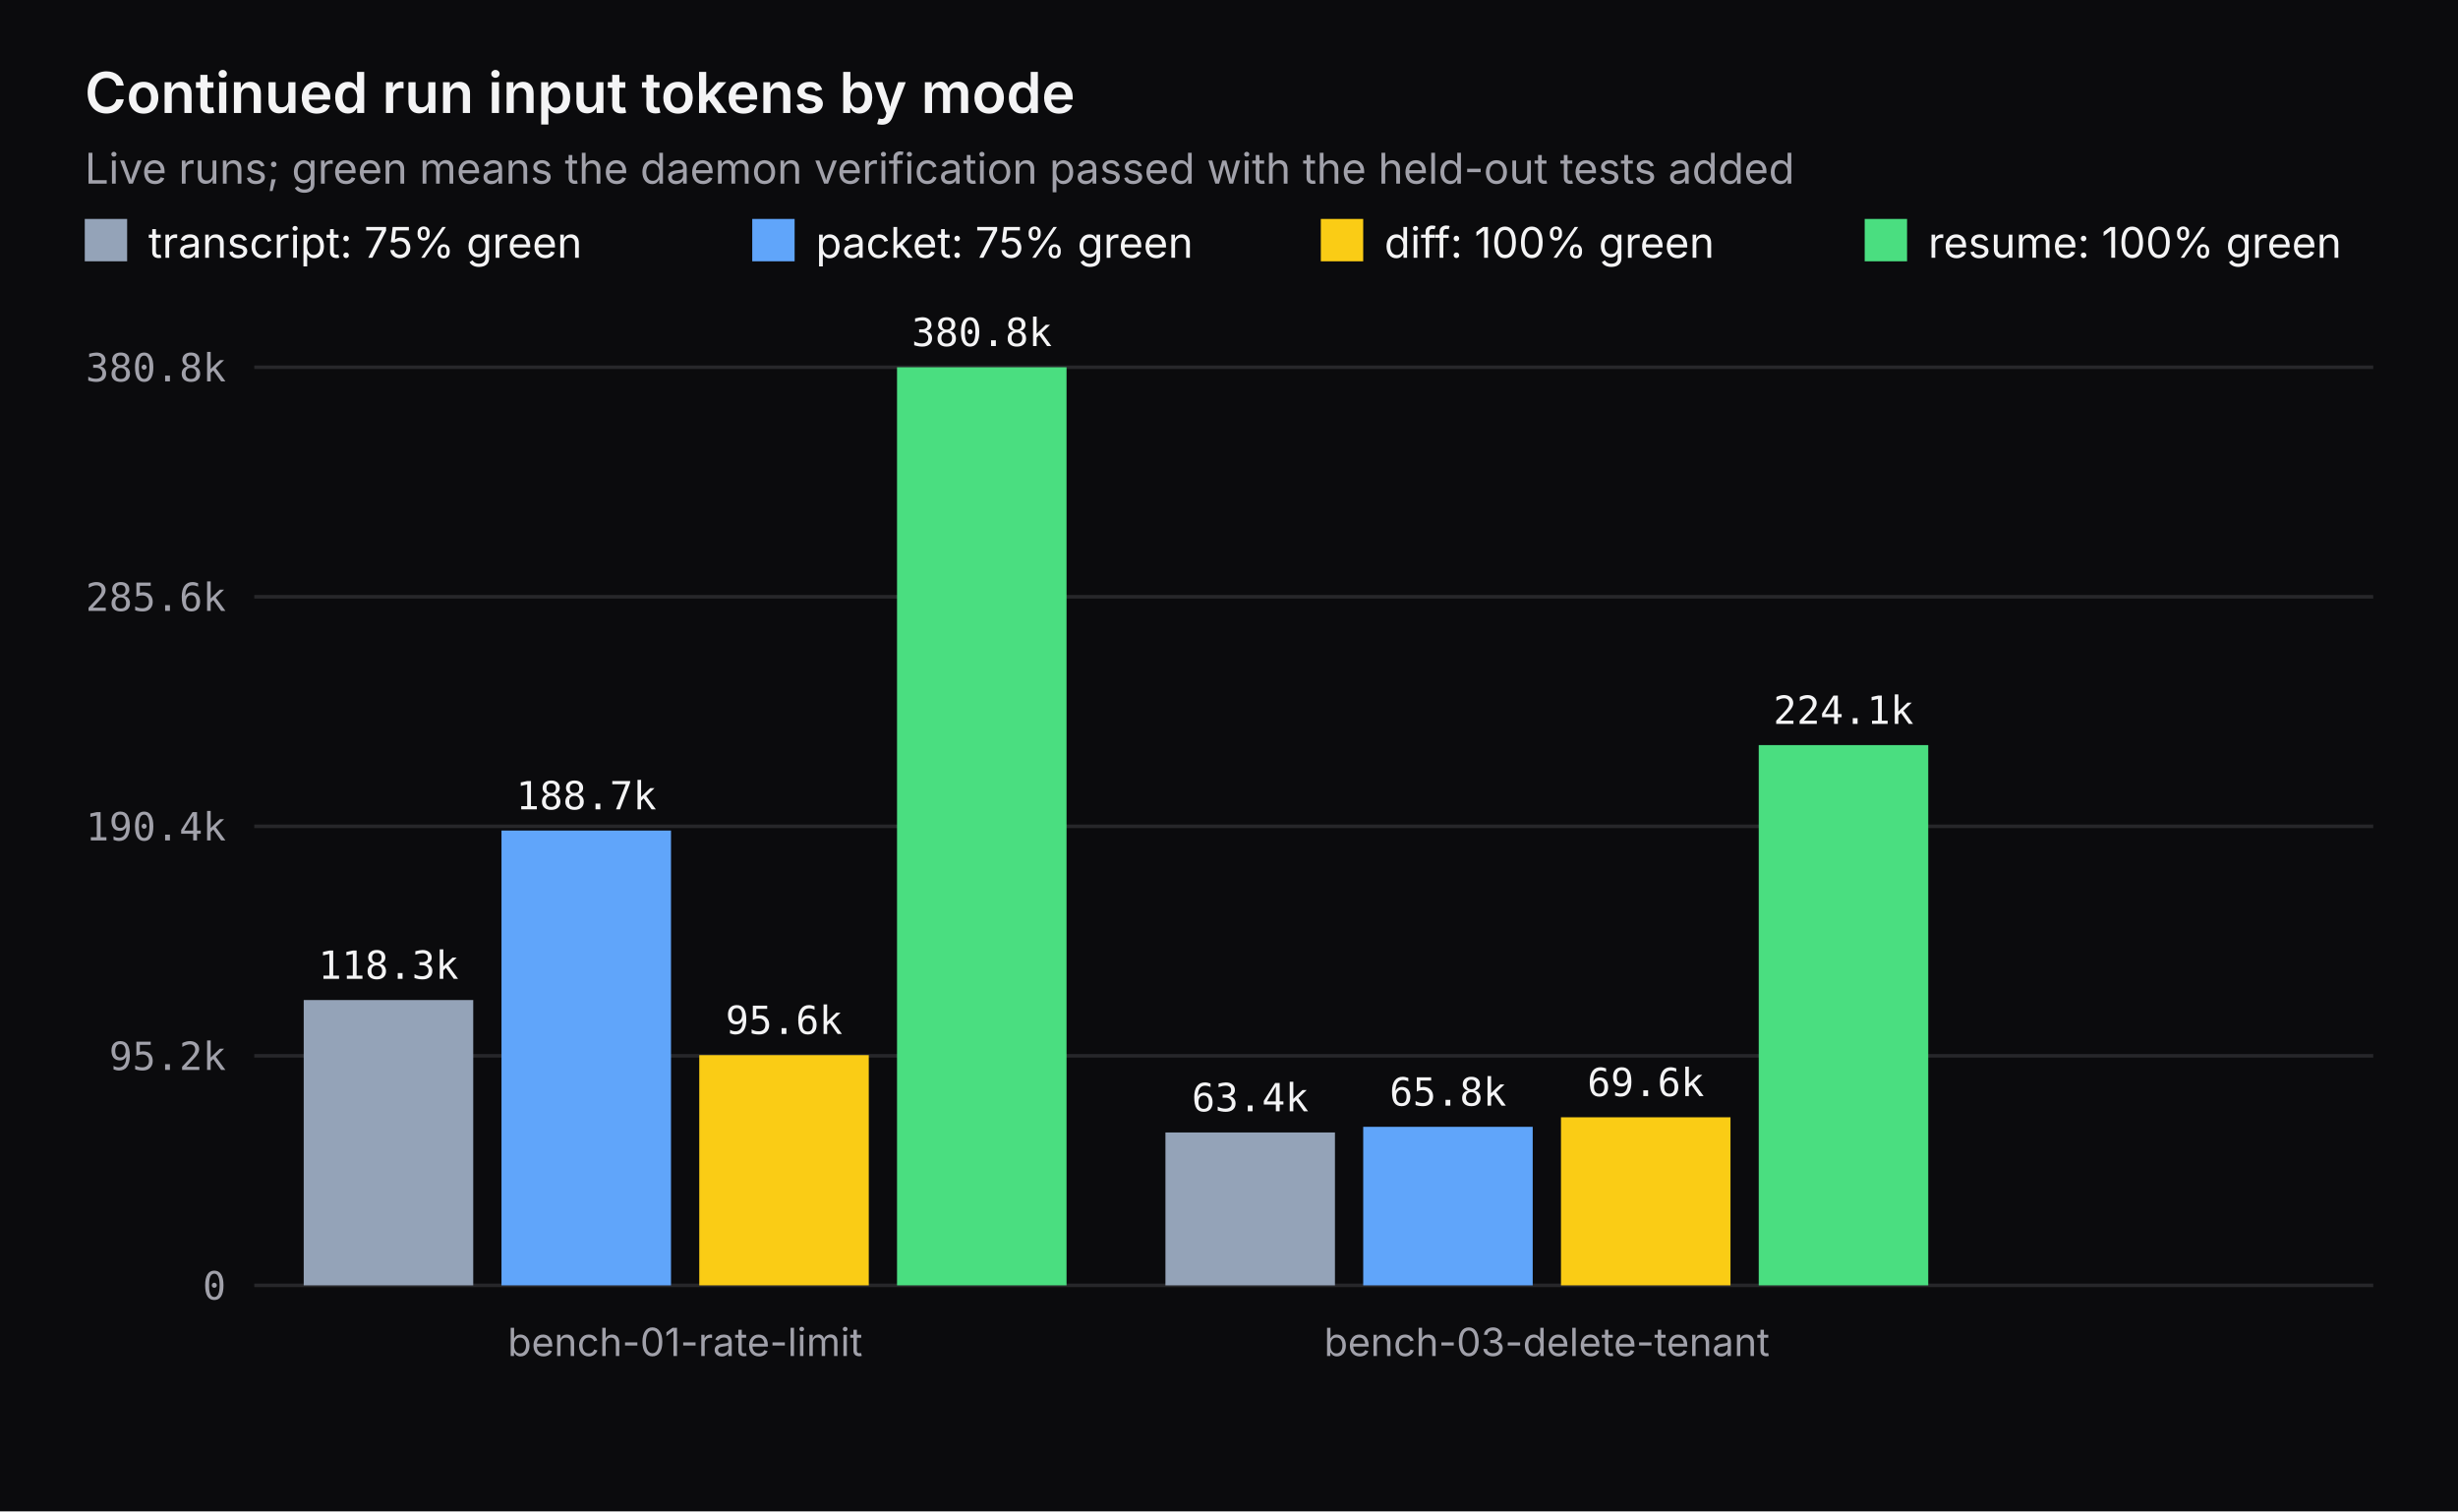
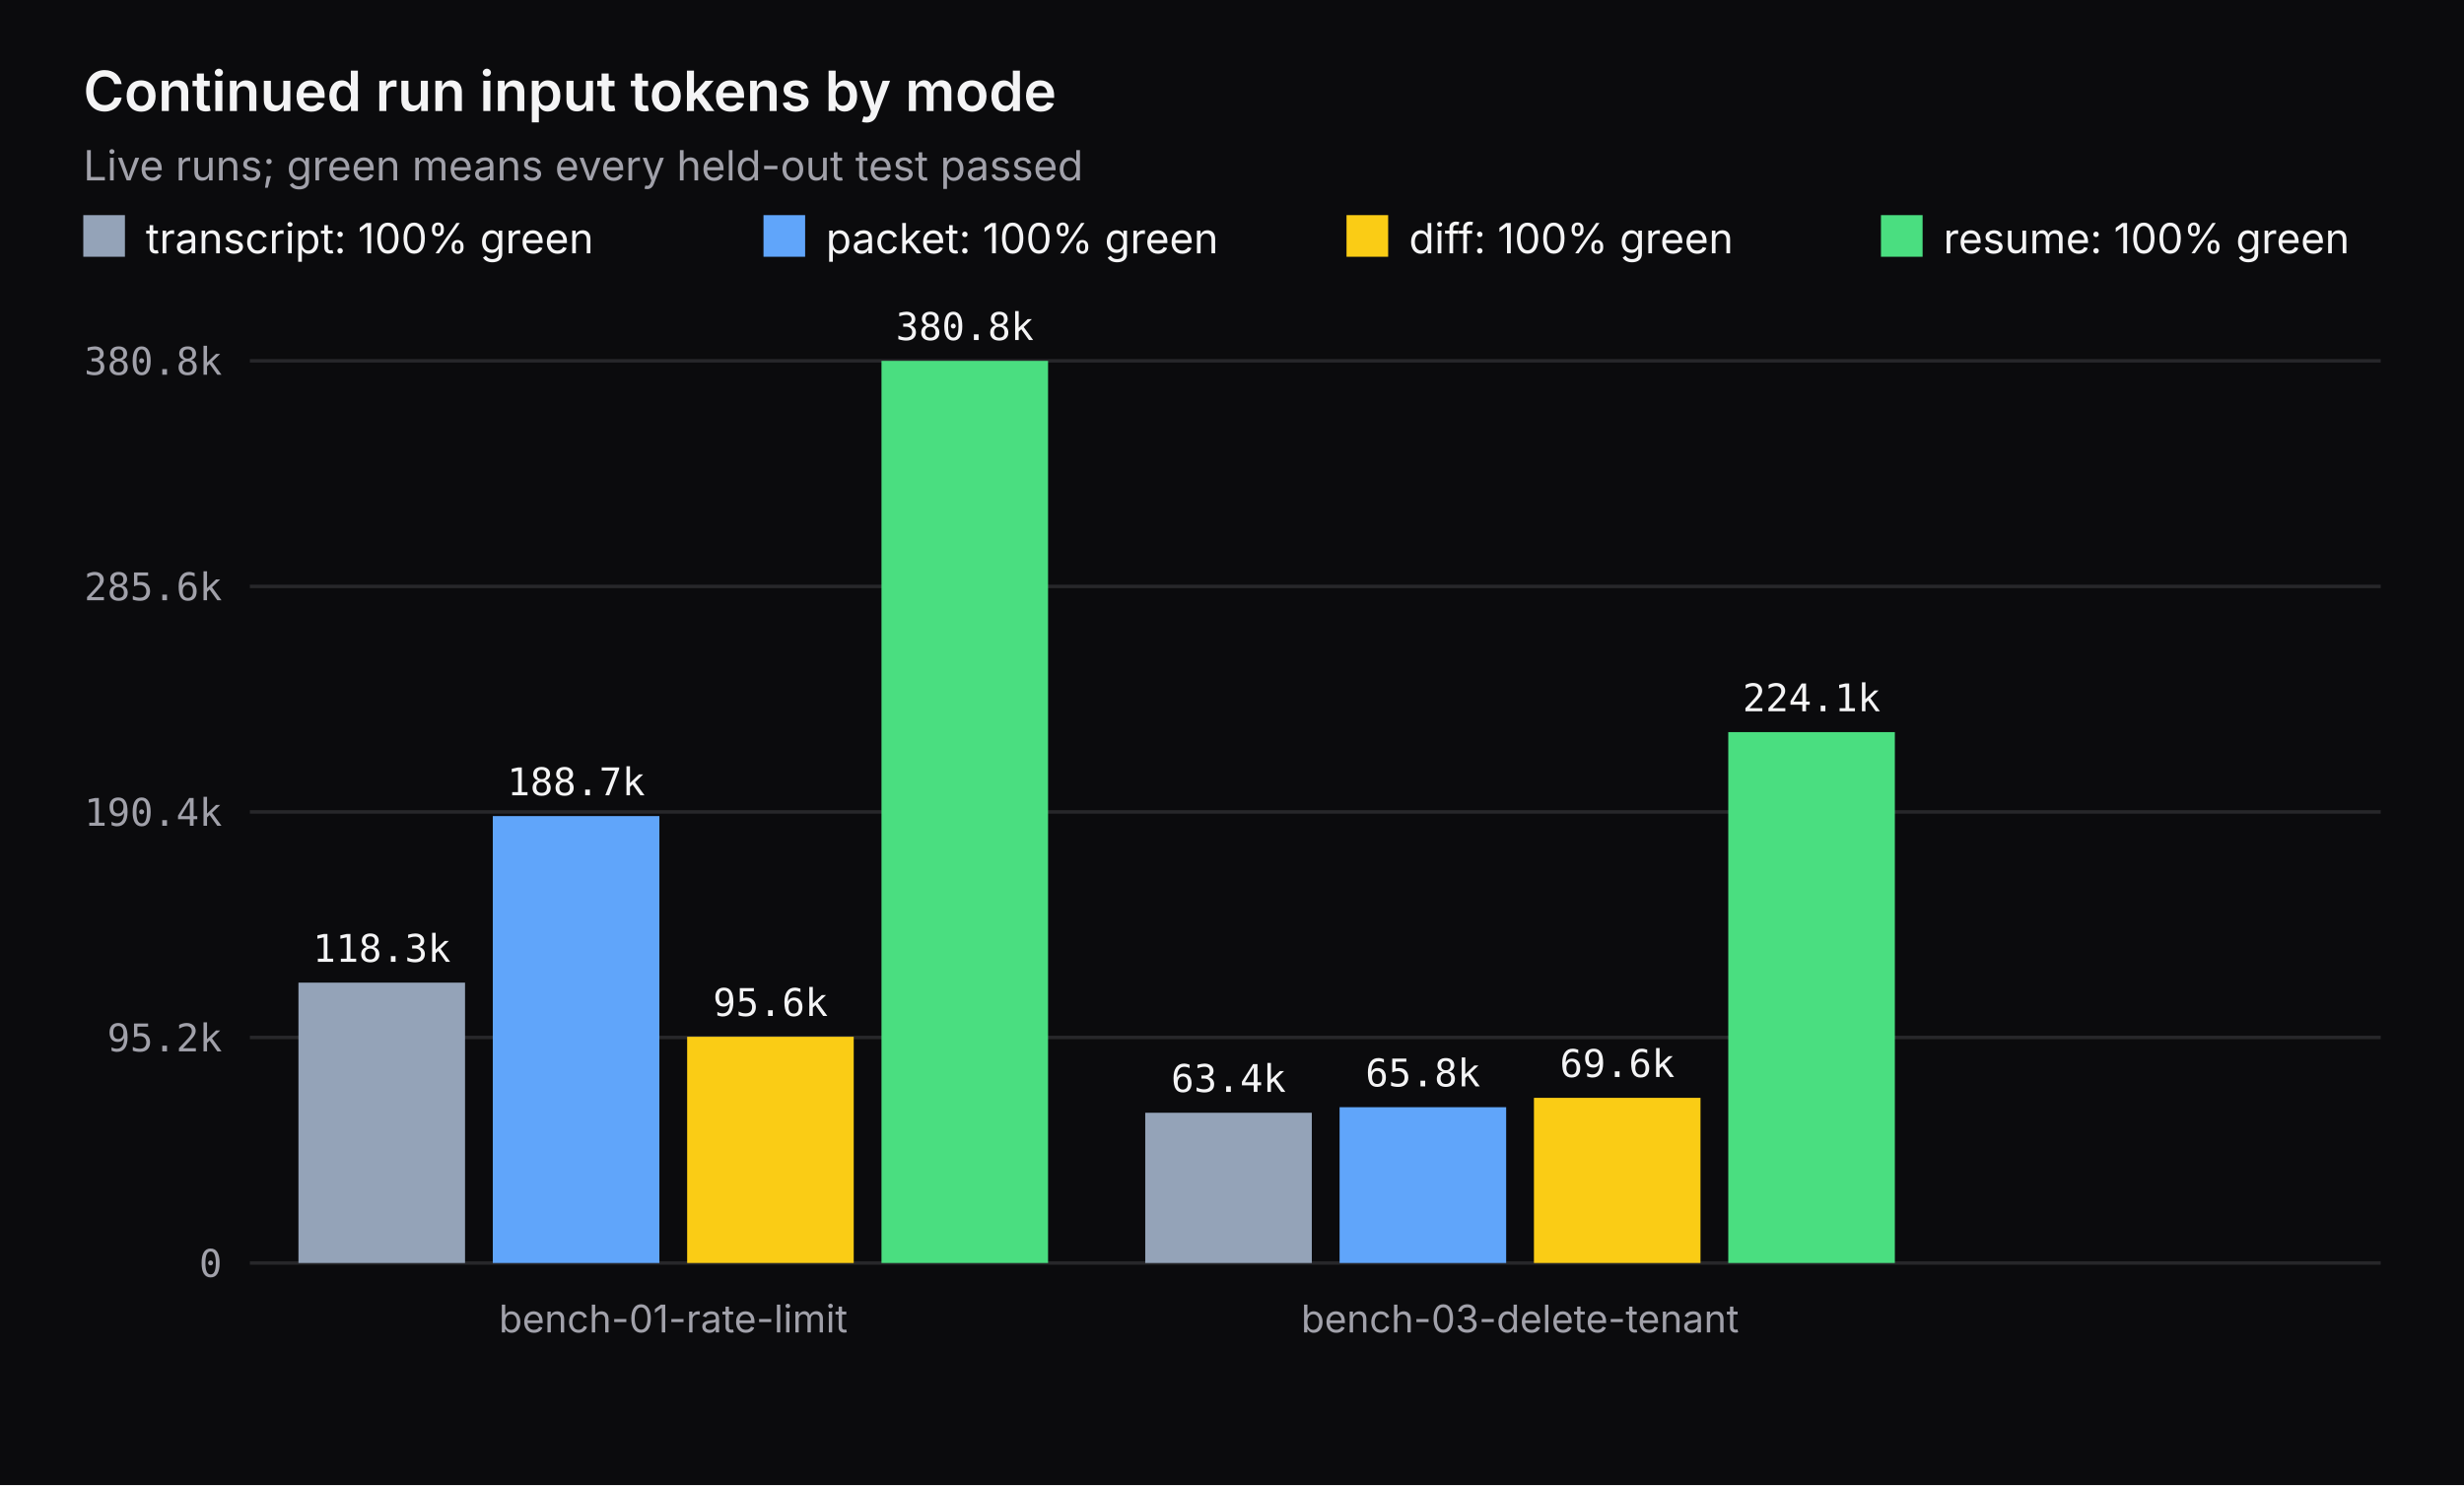
- <svg xmlns="http://www.w3.org/2000/svg" width="696" height="428" viewBox="0 0 696 428" role="img" aria-label="Continued run input tokens by task and mode">
-   <rect width="696" height="428" fill="#0b0b0d" />
+ <svg xmlns="http://www.w3.org/2000/svg" width="710" height="428" viewBox="0 0 710 428" role="img" aria-label="Continued run input tokens by task and mode">
+   <rect width="710" height="428" fill="#0b0b0d" />
  <text x="24" y="32" font-family="Geist, Inter, system-ui, sans-serif" font-size="16" font-weight="600" fill="#f4f4f5">Continued run input tokens by mode</text>
-   <text x="24" y="52" font-family="Geist, Inter, system-ui, sans-serif" font-size="12" fill="#a1a1aa">Live runs; green means the daemon verification passed with the held-out tests added</text>
+   <text x="24" y="52" font-family="Geist, Inter, system-ui, sans-serif" font-size="12" fill="#a1a1aa">Live runs; green means every held-out test passed</text>
  <rect x="24" y="62" width="12" height="12" fill="#94a3b8" />
-   <text x="42" y="73" font-family="Geist, Inter, system-ui, sans-serif" font-size="12" fill="#f4f4f5">transcript: 75% green</text>
-   <rect x="213" y="62" width="12" height="12" fill="#60a5fa" />
-   <text x="231" y="73" font-family="Geist, Inter, system-ui, sans-serif" font-size="12" fill="#f4f4f5">packet: 75% green</text>
-   <rect x="374" y="62" width="12" height="12" fill="#facc15" />
-   <text x="392" y="73" font-family="Geist, Inter, system-ui, sans-serif" font-size="12" fill="#f4f4f5">diff: 100% green</text>
-   <rect x="528" y="62" width="12" height="12" fill="#4ade80" />
-   <text x="546" y="73" font-family="Geist, Inter, system-ui, sans-serif" font-size="12" fill="#f4f4f5">resume: 100% green</text>
-   <line x1="72" y1="364" x2="672" y2="364" stroke="#27272a" stroke-width="1" />
+   <text x="42" y="73" font-family="Geist, Inter, system-ui, sans-serif" font-size="12" fill="#f4f4f5">transcript: 100% green</text>
+   <rect x="220" y="62" width="12" height="12" fill="#60a5fa" />
+   <text x="238" y="73" font-family="Geist, Inter, system-ui, sans-serif" font-size="12" fill="#f4f4f5">packet: 100% green</text>
+   <rect x="388" y="62" width="12" height="12" fill="#facc15" />
+   <text x="406" y="73" font-family="Geist, Inter, system-ui, sans-serif" font-size="12" fill="#f4f4f5">diff: 100% green</text>
+   <rect x="542" y="62" width="12" height="12" fill="#4ade80" />
+   <text x="560" y="73" font-family="Geist, Inter, system-ui, sans-serif" font-size="12" fill="#f4f4f5">resume: 100% green</text>
+   <line x1="72" y1="364" x2="686" y2="364" stroke="#27272a" stroke-width="1" />
  <text x="64" y="368" text-anchor="end" font-family="Geist Mono, ui-monospace, Menlo, monospace" font-size="11" fill="#a1a1aa">0</text>
-   <line x1="72" y1="299" x2="672" y2="299" stroke="#27272a" stroke-width="1" />
+   <line x1="72" y1="299" x2="686" y2="299" stroke="#27272a" stroke-width="1" />
  <text x="64" y="303" text-anchor="end" font-family="Geist Mono, ui-monospace, Menlo, monospace" font-size="11" fill="#a1a1aa">95.2k</text>
-   <line x1="72" y1="234" x2="672" y2="234" stroke="#27272a" stroke-width="1" />
+   <line x1="72" y1="234" x2="686" y2="234" stroke="#27272a" stroke-width="1" />
  <text x="64" y="238" text-anchor="end" font-family="Geist Mono, ui-monospace, Menlo, monospace" font-size="11" fill="#a1a1aa">190.4k</text>
-   <line x1="72" y1="169" x2="672" y2="169" stroke="#27272a" stroke-width="1" />
+   <line x1="72" y1="169" x2="686" y2="169" stroke="#27272a" stroke-width="1" />
  <text x="64" y="173" text-anchor="end" font-family="Geist Mono, ui-monospace, Menlo, monospace" font-size="11" fill="#a1a1aa">285.6k</text>
-   <line x1="72" y1="104" x2="672" y2="104" stroke="#27272a" stroke-width="1" />
+   <line x1="72" y1="104" x2="686" y2="104" stroke="#27272a" stroke-width="1" />
  <text x="64" y="108" text-anchor="end" font-family="Geist Mono, ui-monospace, Menlo, monospace" font-size="11" fill="#a1a1aa">380.8k</text>
  <g class="group" data-task="bench-01-rate-limit">
    <rect x="86" y="283.2" width="48" height="80.8" fill="#94a3b8" />
    <text x="110" y="277.2" text-anchor="middle" font-family="Geist Mono, ui-monospace, Menlo, monospace" font-size="11" fill="#f4f4f5">118.3k</text>
    <rect x="142" y="235.2" width="48" height="128.8" fill="#60a5fa" />
    <text x="166" y="229.2" text-anchor="middle" font-family="Geist Mono, ui-monospace, Menlo, monospace" font-size="11" fill="#f4f4f5">188.7k</text>
    <rect x="198" y="298.8" width="48" height="65.2" fill="#facc15" />
    <text x="222" y="292.8" text-anchor="middle" font-family="Geist Mono, ui-monospace, Menlo, monospace" font-size="11" fill="#f4f4f5">95.6k</text>
    <rect x="254" y="104" width="48" height="260" fill="#4ade80" />
    <text x="278" y="98" text-anchor="middle" font-family="Geist Mono, ui-monospace, Menlo, monospace" font-size="11" fill="#f4f4f5">380.8k</text>
    <text x="194" y="384" text-anchor="middle" font-family="Geist, Inter, system-ui, sans-serif" font-size="11" fill="#a1a1aa">bench-01-rate-limit</text>
  </g>
  <g class="group" data-task="bench-03-delete-tenant">
    <rect x="330" y="320.7" width="48" height="43.3" fill="#94a3b8" />
    <text x="354" y="314.7" text-anchor="middle" font-family="Geist Mono, ui-monospace, Menlo, monospace" font-size="11" fill="#f4f4f5">63.4k</text>
    <rect x="386" y="319.1" width="48" height="44.9" fill="#60a5fa" />
    <text x="410" y="313.1" text-anchor="middle" font-family="Geist Mono, ui-monospace, Menlo, monospace" font-size="11" fill="#f4f4f5">65.8k</text>
    <rect x="442" y="316.4" width="48" height="47.6" fill="#facc15" />
    <text x="466" y="310.4" text-anchor="middle" font-family="Geist Mono, ui-monospace, Menlo, monospace" font-size="11" fill="#f4f4f5">69.6k</text>
    <rect x="498" y="211" width="48" height="153" fill="#4ade80" />
    <text x="522" y="205" text-anchor="middle" font-family="Geist Mono, ui-monospace, Menlo, monospace" font-size="11" fill="#f4f4f5">224.1k</text>
    <text x="438" y="384" text-anchor="middle" font-family="Geist, Inter, system-ui, sans-serif" font-size="11" fill="#a1a1aa">bench-03-delete-tenant</text>
  </g>
</svg>
